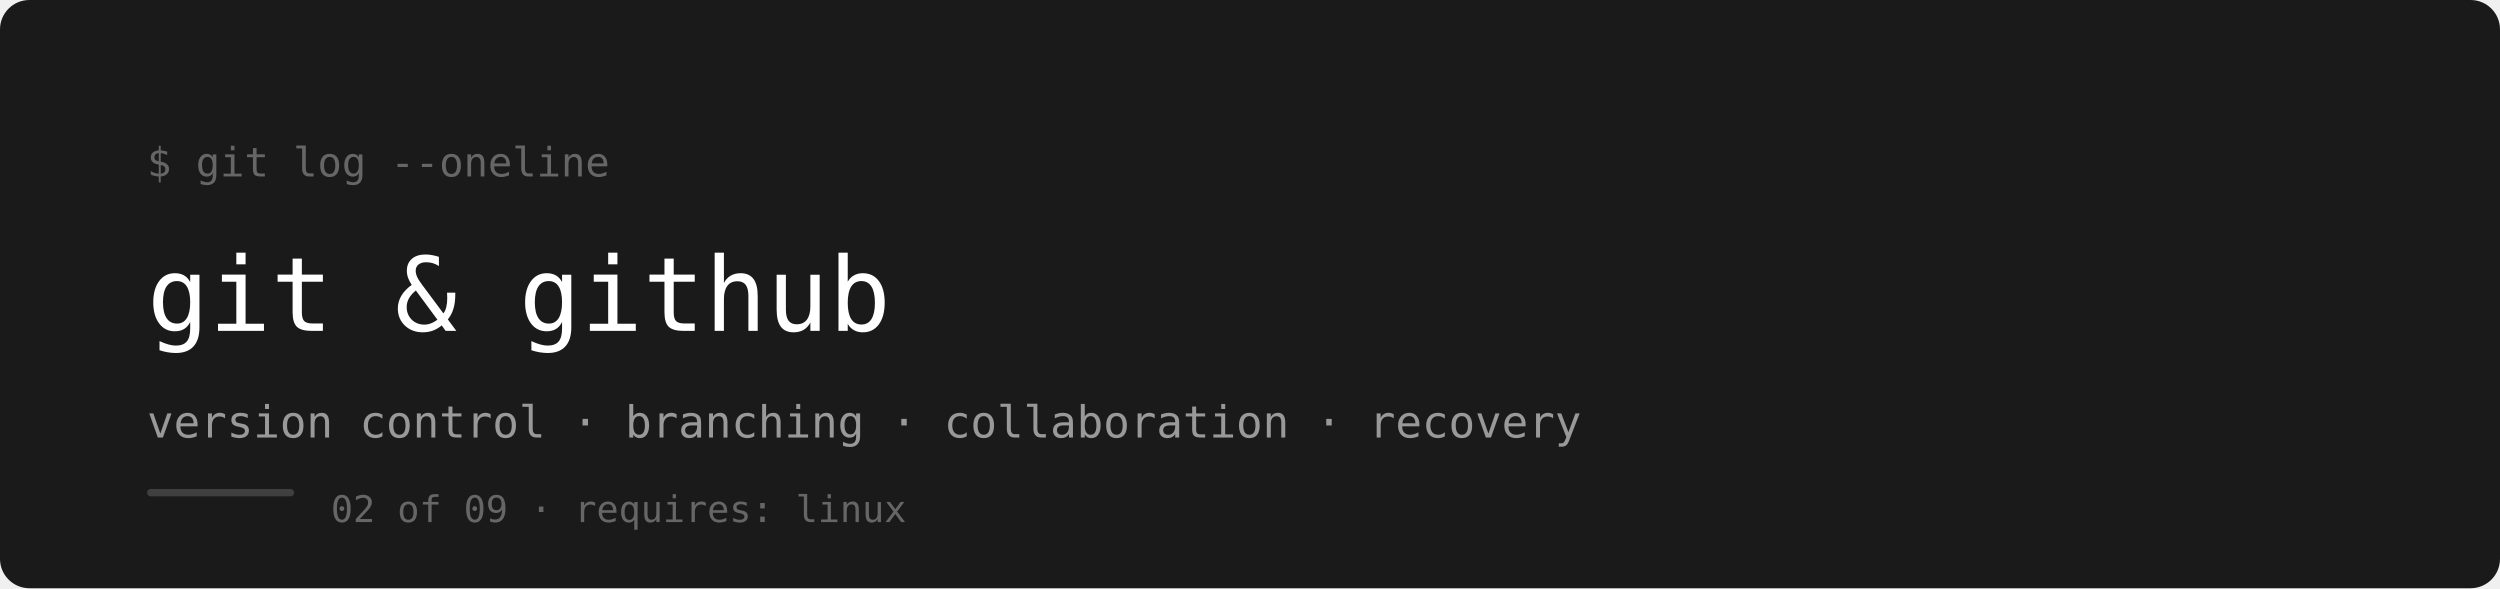
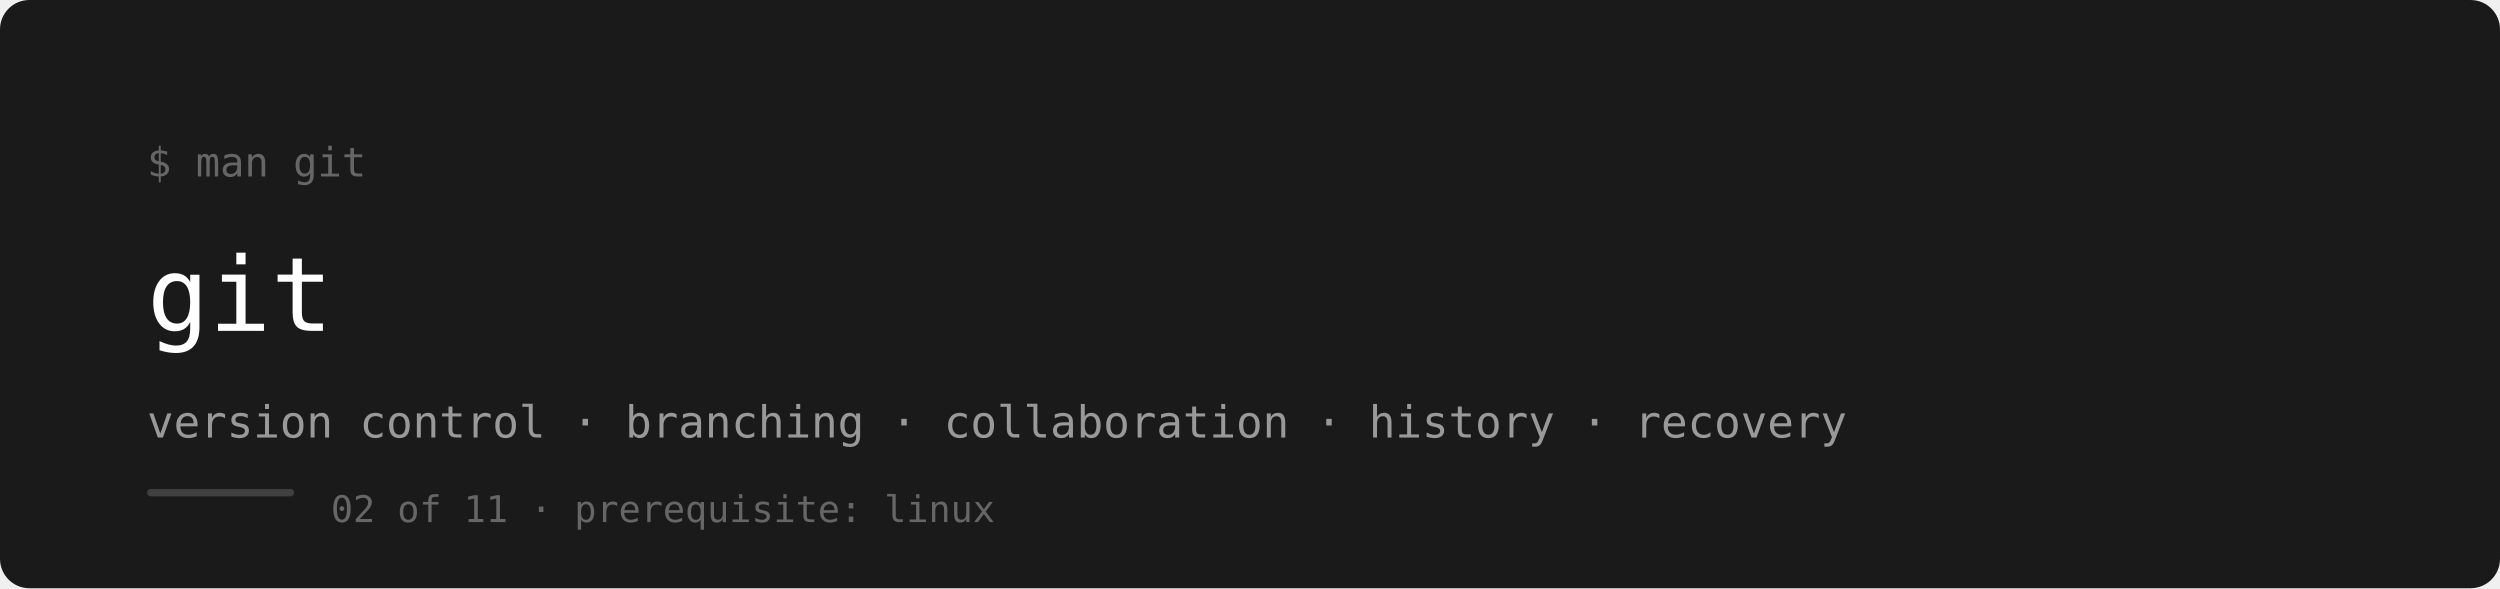
<svg xmlns="http://www.w3.org/2000/svg" width="100%" viewBox="0 0 680 160">
  <rect x="0" y="0" width="680" height="160" rx="8" fill="#1a1a1a" />
-   <text x="40" y="48" font-family="monospace" font-size="11" fill="#666666">$ git log --oneline</text>
-   <text x="40" y="90" font-family="monospace" font-size="28" fill="#ffffff" font-weight="500">git &amp; github</text>
-   <text x="40" y="119" font-family="monospace" font-size="12" fill="#999999">version control · branching · collaboration · recovery</text>
+   <text x="40" y="48" font-family="monospace" font-size="11" fill="#666666">$ man git</text>
+   <text x="40" y="90" font-family="monospace" font-size="28" fill="#ffffff" font-weight="500">git</text>
+   <text x="40" y="119" font-family="monospace" font-size="12" fill="#999999">version control · branching · collaboration · history · recovery</text>
  <rect x="40" y="133" width="40" height="2" rx="1" fill="#666666" opacity="0.5" />
-   <text x="90" y="142" font-family="monospace" font-size="10" fill="#666666">02 of 09 · requires: linux</text>
+   <text x="90" y="142" font-family="monospace" font-size="10" fill="#666666">02 of 11 · prerequisite: linux</text>
</svg>
